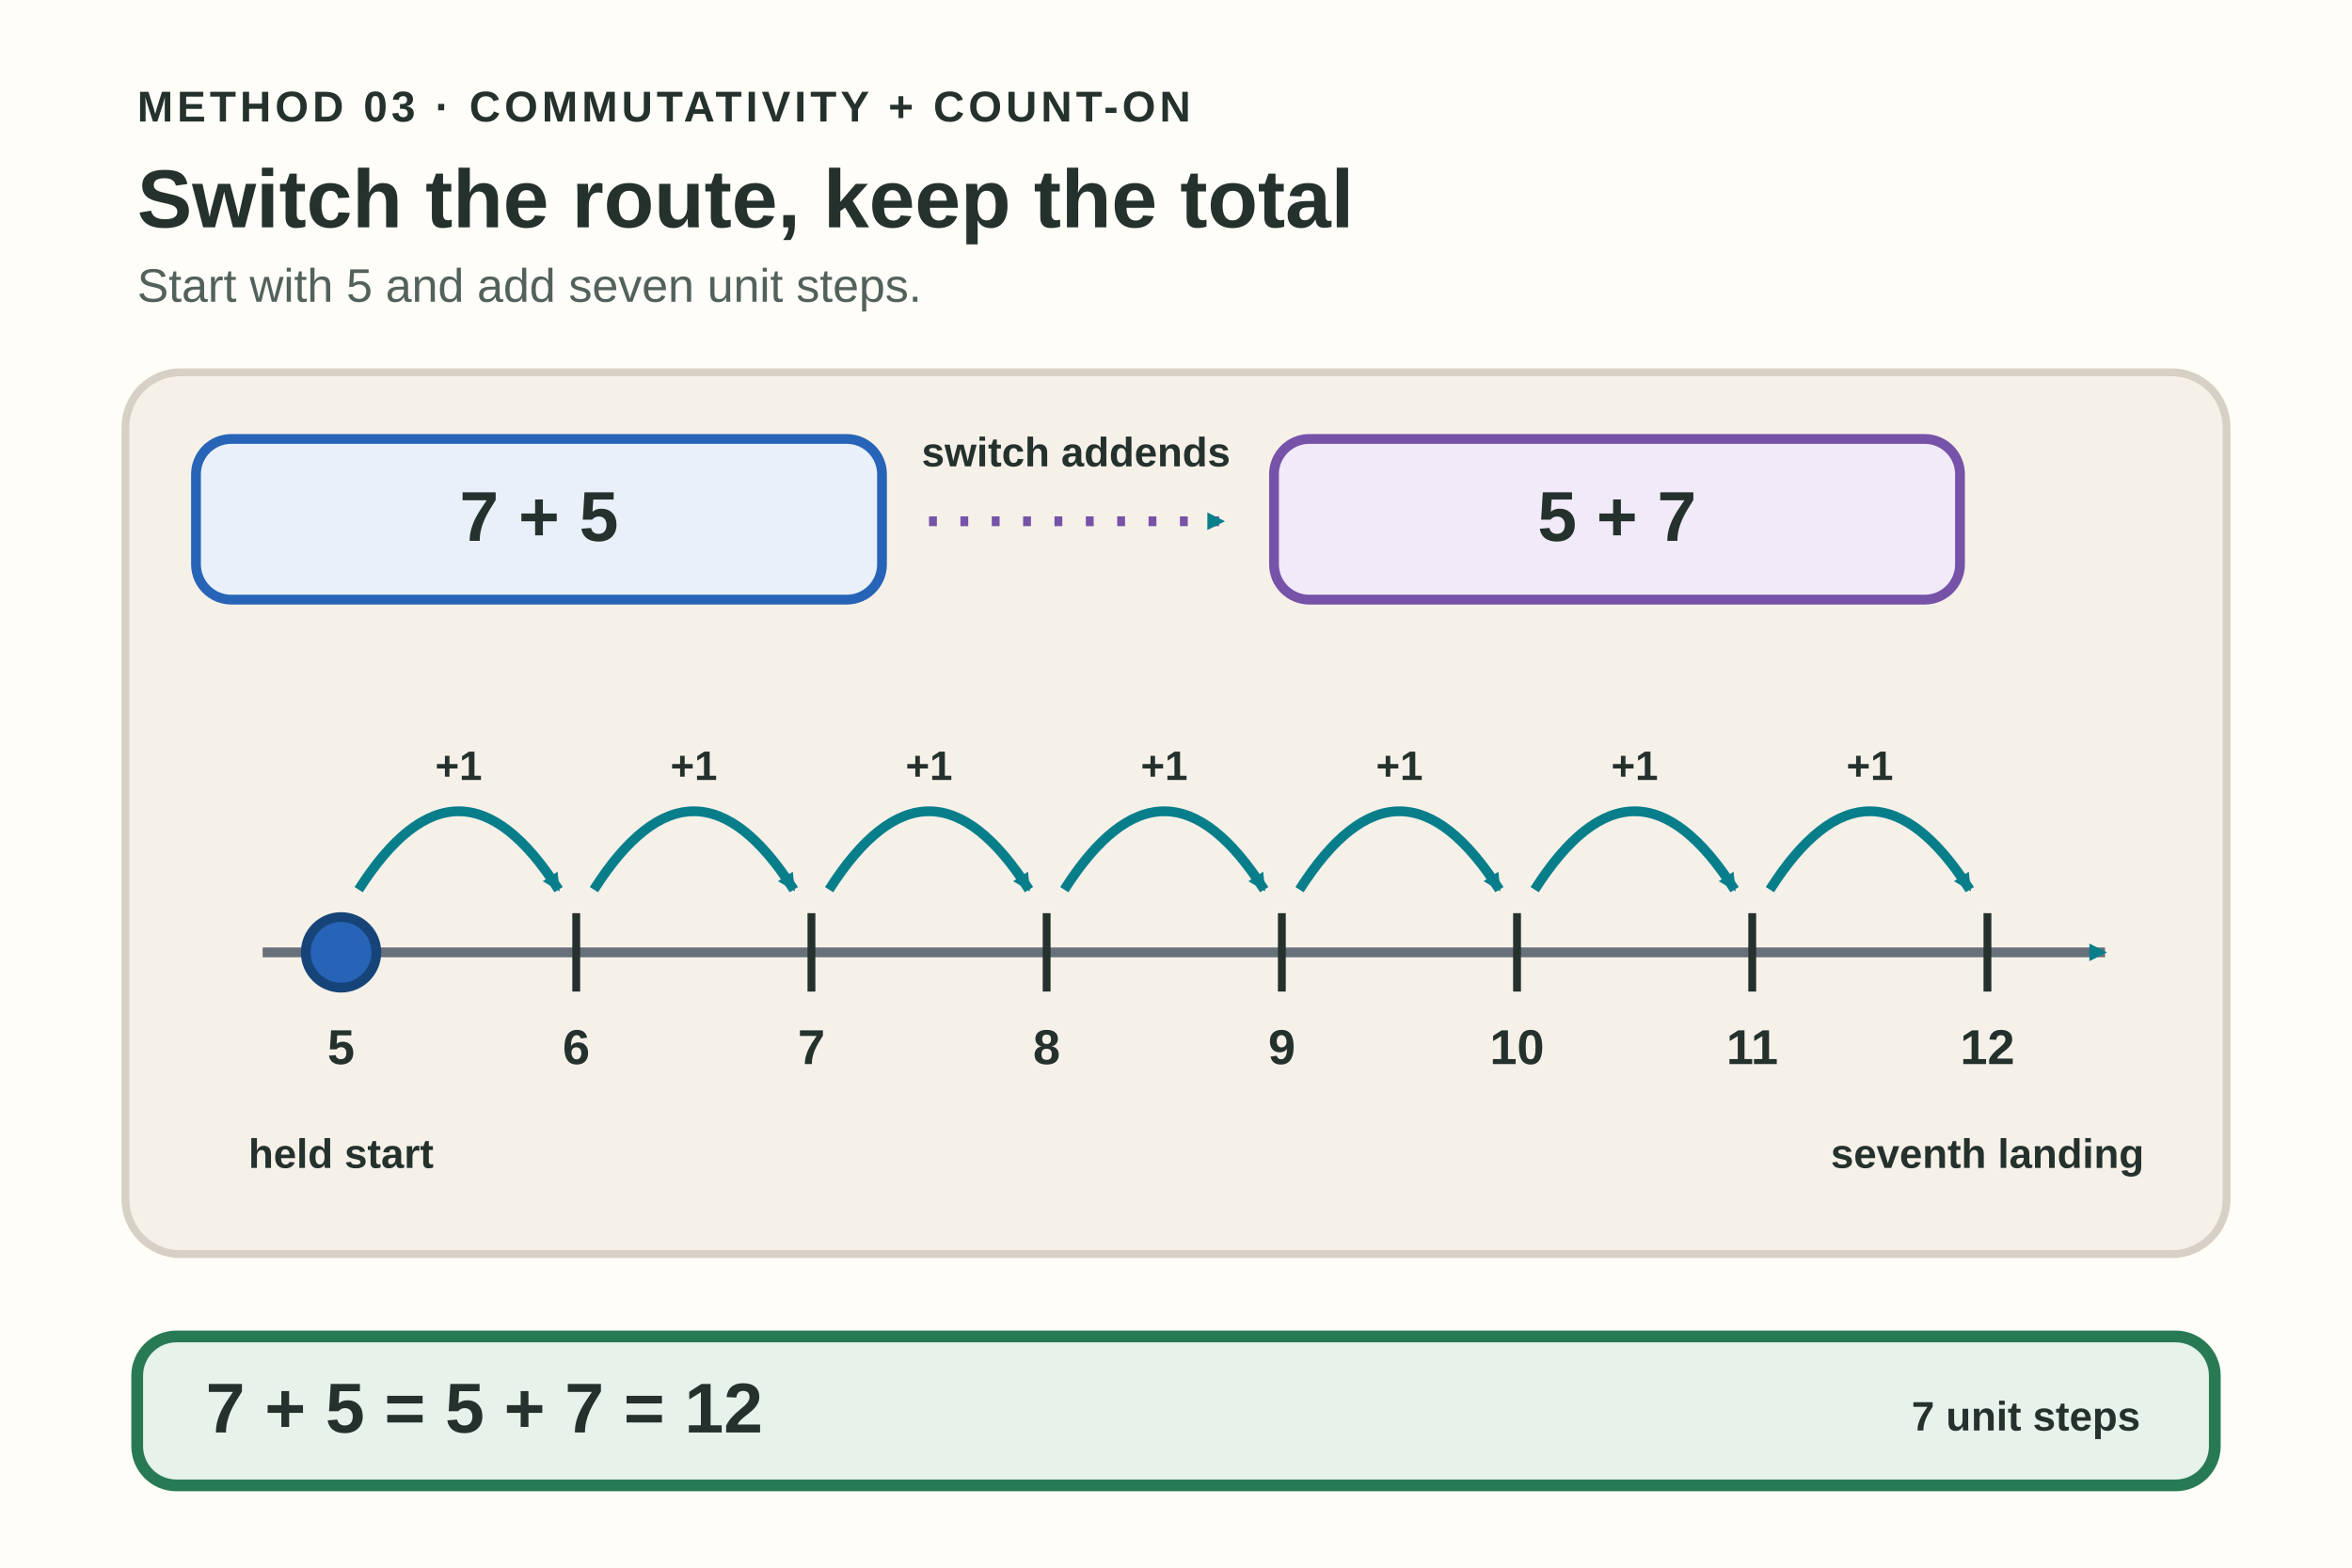
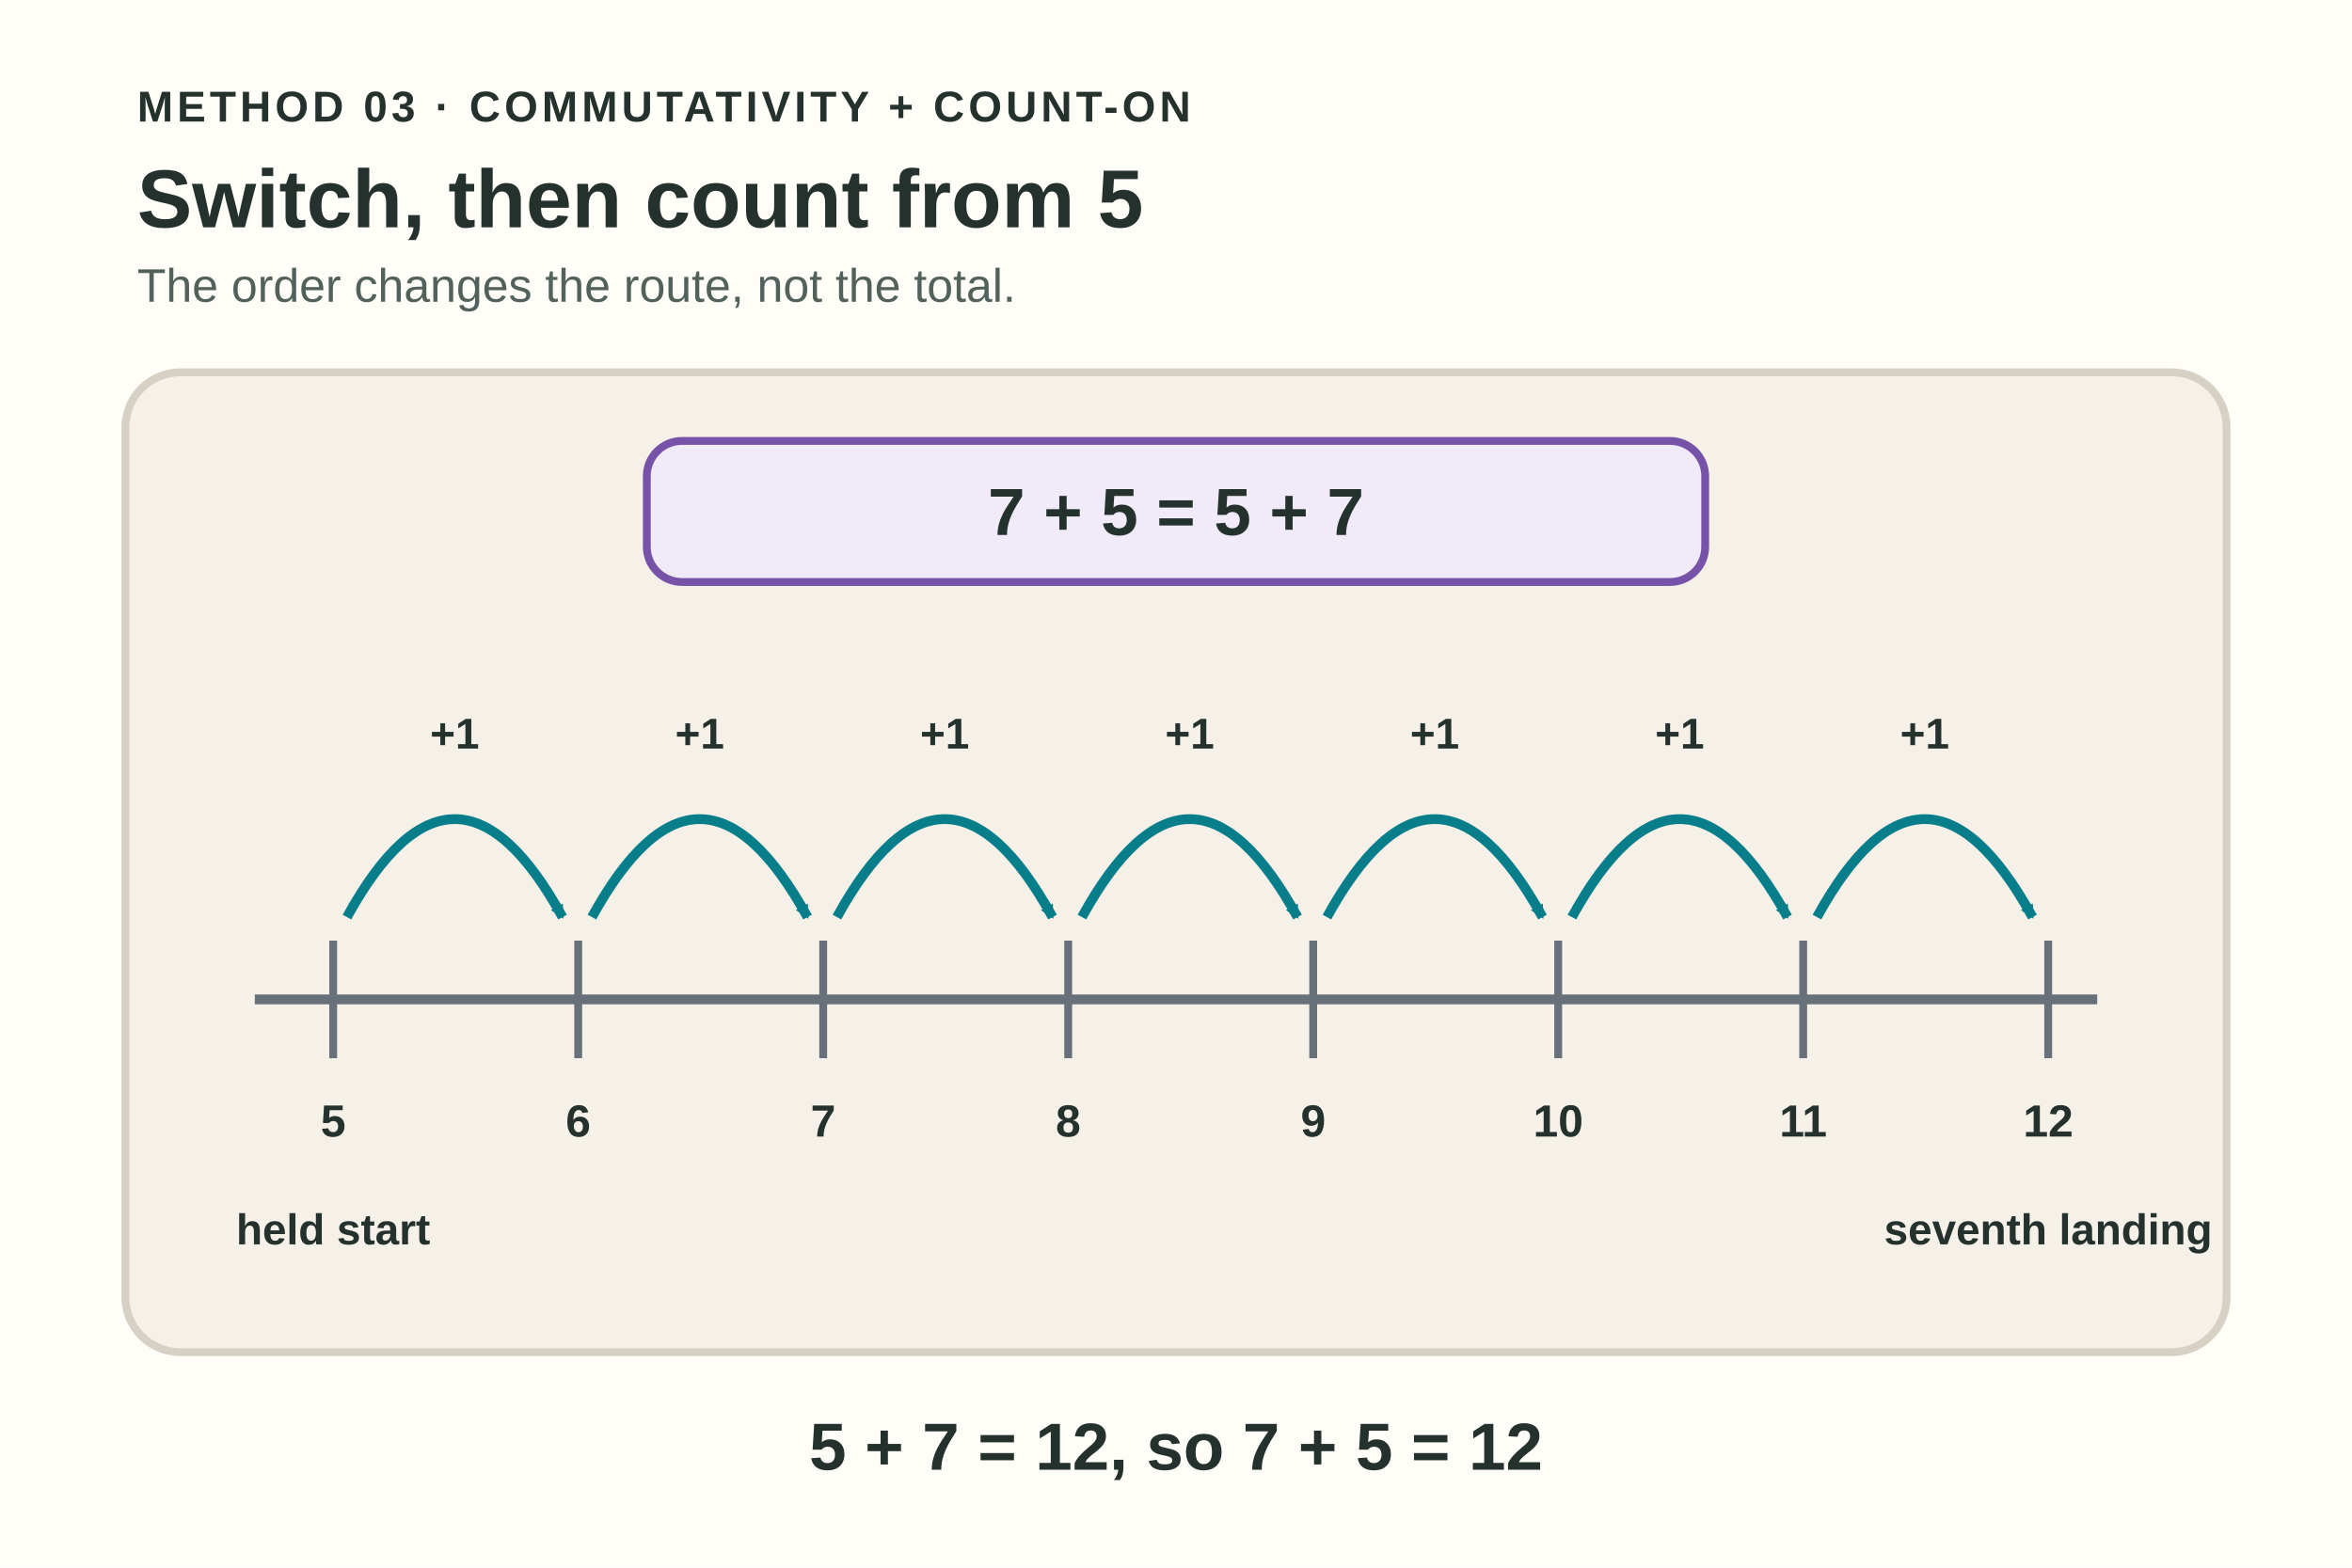
- <svg xmlns="http://www.w3.org/2000/svg" data-qa-image-fixes="2026-09-08" width="1200" height="800" viewBox="0 0 1200 800" role="img" aria-labelledby="title desc" shape-rendering="geometricPrecision" text-rendering="optimizeLegibility">
+ <svg xmlns="http://www.w3.org/2000/svg" width="1200" height="800" viewBox="0 0 1200 800" role="img" aria-labelledby="title desc">
  <defs>
-     <marker id="arrow" markerWidth="9" markerHeight="9" refX="8" refY="4.5" orient="auto" markerUnits="userSpaceOnUse" viewBox="0 0 9 9">
-       <path d="M0 0L9 4.5 0 9Z" fill="#087E8B" />
+     <marker id="a" markerWidth="7" markerHeight="7" refX="6" refY="3.5" orient="auto" markerUnits="userSpaceOnUse">
+       <path d="M0 0L7 3.5 0 7Z" fill="#087E8B" />
    </marker>
  </defs>
-   <style>text{font-family:"Trebuchet MS",Arial,sans-serif;fill:#24312D}.eyebrow{font-size:22px;font-weight:700;letter-spacing:2px}.heading{font-size:42px;font-weight:700}.sub{font-size:24px;fill:#52615B}.label{font-size:21px;font-weight:700}.n{font-size:25px;font-weight:700;text-anchor:middle}.equation{font-size:36px;font-weight:700}</style>
+   <style>text{font-family:"Trebuchet MS",Arial,sans-serif;fill:#24312D}.k{font-size:22px;font-weight:700;letter-spacing:2px}.h{font-size:42px;font-weight:700}.s{font-size:24px;fill:#52615B}.l{font-size:22px;font-weight:700}.m{font-size:34px;font-weight:700}.n{font-size:23px;font-weight:700;text-anchor:middle}</style>
  <rect width="1200" height="800" fill="#FFFDF8" />
-   <text x="70" y="62" class="eyebrow">METHOD 03 · COMMUTATIVITY + COUNT-ON</text>
-   <text x="70" y="116" class="heading">Switch the route, keep the total</text>
-   <text x="70" y="154" class="sub">Start with 5 and add seven unit steps.</text>
-   <rect x="64" y="190" width="1072" height="450" rx="28" fill="#F6F1E8" stroke="#D7D0C4" stroke-width="4" />
-   <rect x="100" y="224" width="350" height="82" rx="18" fill="#E9F0FA" stroke="#2764B8" stroke-width="5" />
-   <text x="275" y="276" class="equation" text-anchor="middle">7 + 5</text>
-   <path d="M474 266h150" fill="none" stroke="#7652A8" stroke-width="5" stroke-dasharray="4 12" marker-end="url(#arrow)" />
-   <text x="549" y="238" class="label" text-anchor="middle">switch addends</text>
-   <rect x="650" y="224" width="350" height="82" rx="18" fill="#F1EAF8" stroke="#7652A8" stroke-width="5" />
-   <text x="825" y="276" class="equation" text-anchor="middle">5 + 7</text>
-   <line x1="134" y1="486" x2="1074" y2="486" stroke="#68707A" stroke-width="5" marker-end="url(#arrow)" />
-   <g stroke="#24312D" stroke-width="4">
-     <path d="M174 466v40 M294 466v40 M414 466v40 M534 466v40 M654 466v40 M774 466v40 M894 466v40 M1014 466v40" />
+   <text x="70" y="62" class="k">METHOD 03 · COMMUTATIVITY + COUNT-ON</text>
+   <text x="70" y="116" class="h">Switch, then count from 5</text>
+   <text x="70" y="154" class="s">The order changes the route, not the total.</text>
+   <rect x="64" y="190" width="1072" height="500" rx="28" fill="#F6F1E8" stroke="#D7D0C4" stroke-width="4" />
+   <rect x="330" y="225" width="540" height="72" rx="18" fill="#F1EAF8" stroke="#7652A8" stroke-width="4" />
+   <text x="600" y="273" class="m" text-anchor="middle">7 + 5 = 5 + 7</text>
+   <path d="M130 510H1070" stroke="#68707A" stroke-width="5" />
+   <g stroke="#68707A" stroke-width="4">
+     <path d="M170 480v60M295 480v60M420 480v60M545 480v60M670 480v60M795 480v60M920 480v60M1045 480v60" />
+   </g>
+   <g fill="none" stroke="#087E8B" stroke-width="5" marker-end="url(#a)">
+     <path d="M177 468q55-100 110 0" />
+     <path d="M302 468q55-100 110 0" />
+     <path d="M427 468q55-100 110 0" />
+     <path d="M552 468q55-100 110 0" />
+     <path d="M677 468q55-100 110 0" />
+     <path d="M802 468q55-100 110 0" />
+     <path d="M927 468q55-100 110 0" />
+   </g>
+   <g class="l" text-anchor="middle">
+     <text x="232" y="382">+1</text>
+     <text x="357" y="382">+1</text>
+     <text x="482" y="382">+1</text>
+     <text x="607" y="382">+1</text>
+     <text x="732" y="382">+1</text>
+     <text x="857" y="382">+1</text>
+     <text x="982" y="382">+1</text>
  </g>
  <g class="n">
-     <text x="174" y="543">5</text>
-     <text x="294" y="543">6</text>
-     <text x="414" y="543">7</text>
-     <text x="534" y="543">8</text>
-     <text x="654" y="543">9</text>
-     <text x="774" y="543">10</text>
-     <text x="894" y="543">11</text>
-     <text x="1014" y="543">12</text>
+     <text x="170" y="580">5</text>
+     <text x="295" y="580">6</text>
+     <text x="420" y="580">7</text>
+     <text x="545" y="580">8</text>
+     <text x="670" y="580">9</text>
+     <text x="795" y="580">10</text>
+     <text x="920" y="580">11</text>
+     <text x="1045" y="580">12</text>
  </g>
-   <circle cx="174" cy="486" r="18" fill="#2764B8" stroke="#174478" stroke-width="5" />
-   <g fill="none" stroke="#087E8B" stroke-width="5" marker-end="url(#arrow)">
-     <path d="M183 454Q234 374 285 454" />
-     <path d="M303 454Q354 374 405 454" />
-     <path d="M423 454Q474 374 525 454" />
-     <path d="M543 454Q594 374 645 454" />
-     <path d="M663 454Q714 374 765 454" />
-     <path d="M783 454Q834 374 885 454" />
-     <path d="M903 454Q954 374 1005 454" />
-   </g>
-   <g class="label" text-anchor="middle">
-     <text x="234" y="398">+1</text>
-     <text x="354" y="398">+1</text>
-     <text x="474" y="398">+1</text>
-     <text x="594" y="398">+1</text>
-     <text x="714" y="398">+1</text>
-     <text x="834" y="398">+1</text>
-     <text x="954" y="398">+1</text>
-   </g>
-   <text x="174" y="596" class="label" text-anchor="middle">held start</text>
-   <text x="1014" y="596" class="label" text-anchor="middle">seventh landing</text>
-   <rect x="70" y="682" width="1060" height="76" rx="20" fill="#E6F2EA" stroke="#287A55" stroke-width="6" />
-   <text x="105" y="731" class="equation">7 + 5 = 5 + 7 = 12</text>
-   <text x="1092" y="730" class="label" text-anchor="end">7 unit steps</text>
+   <text x="170" y="635" class="l" text-anchor="middle">held start</text>
+   <text x="1045" y="635" class="l" text-anchor="middle" fill="#287A55">seventh landing</text>
+   <text x="600" y="750" class="m" text-anchor="middle" fill="#287A55">5 + 7 = 12, so 7 + 5 = 12</text>
</svg>
